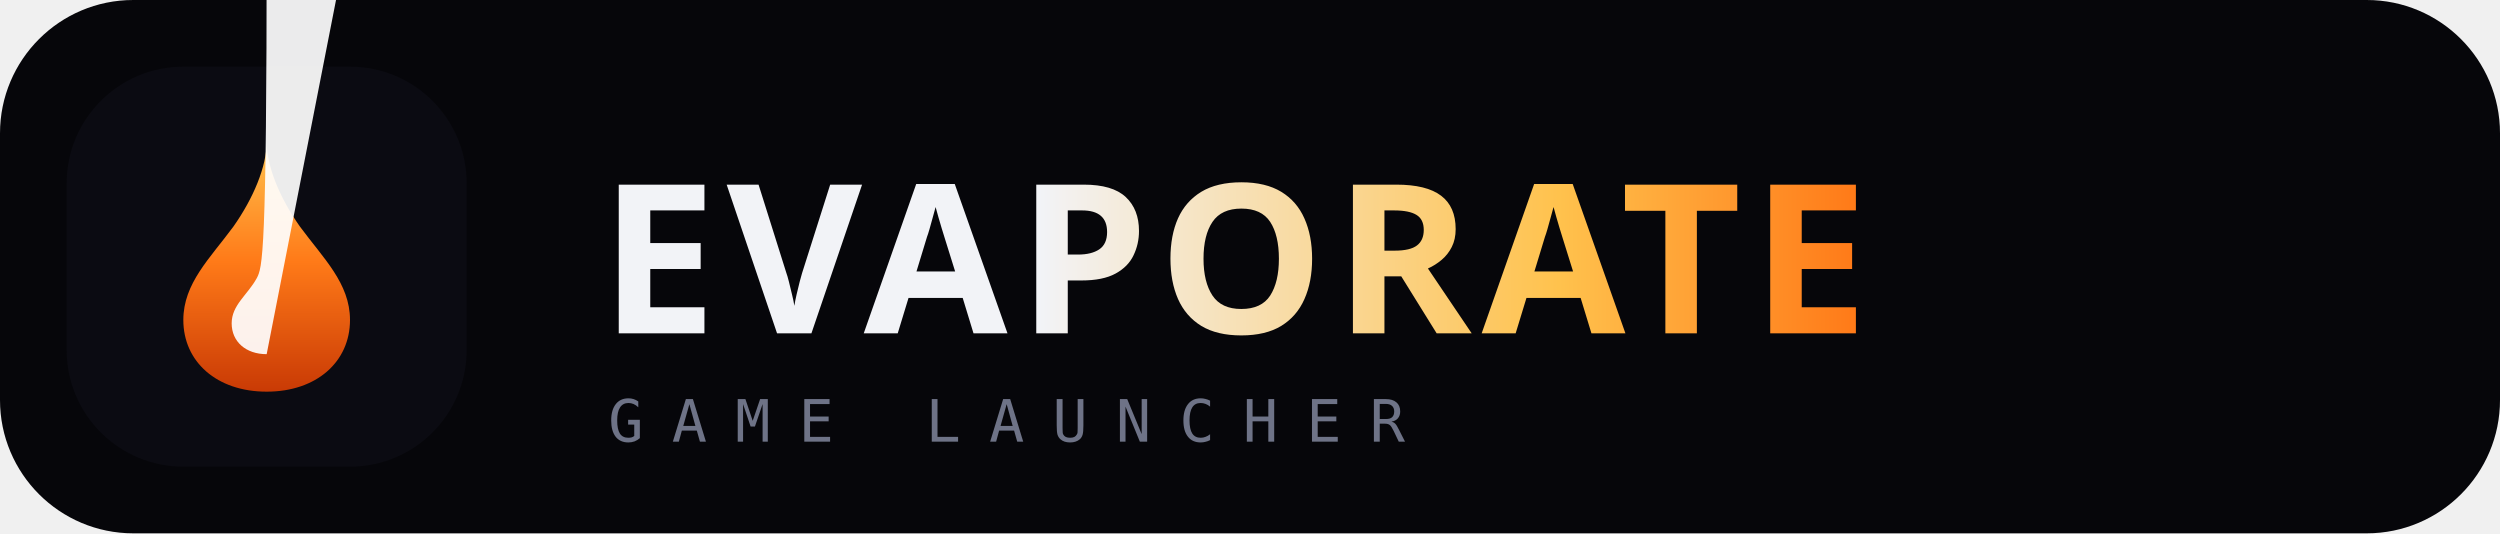
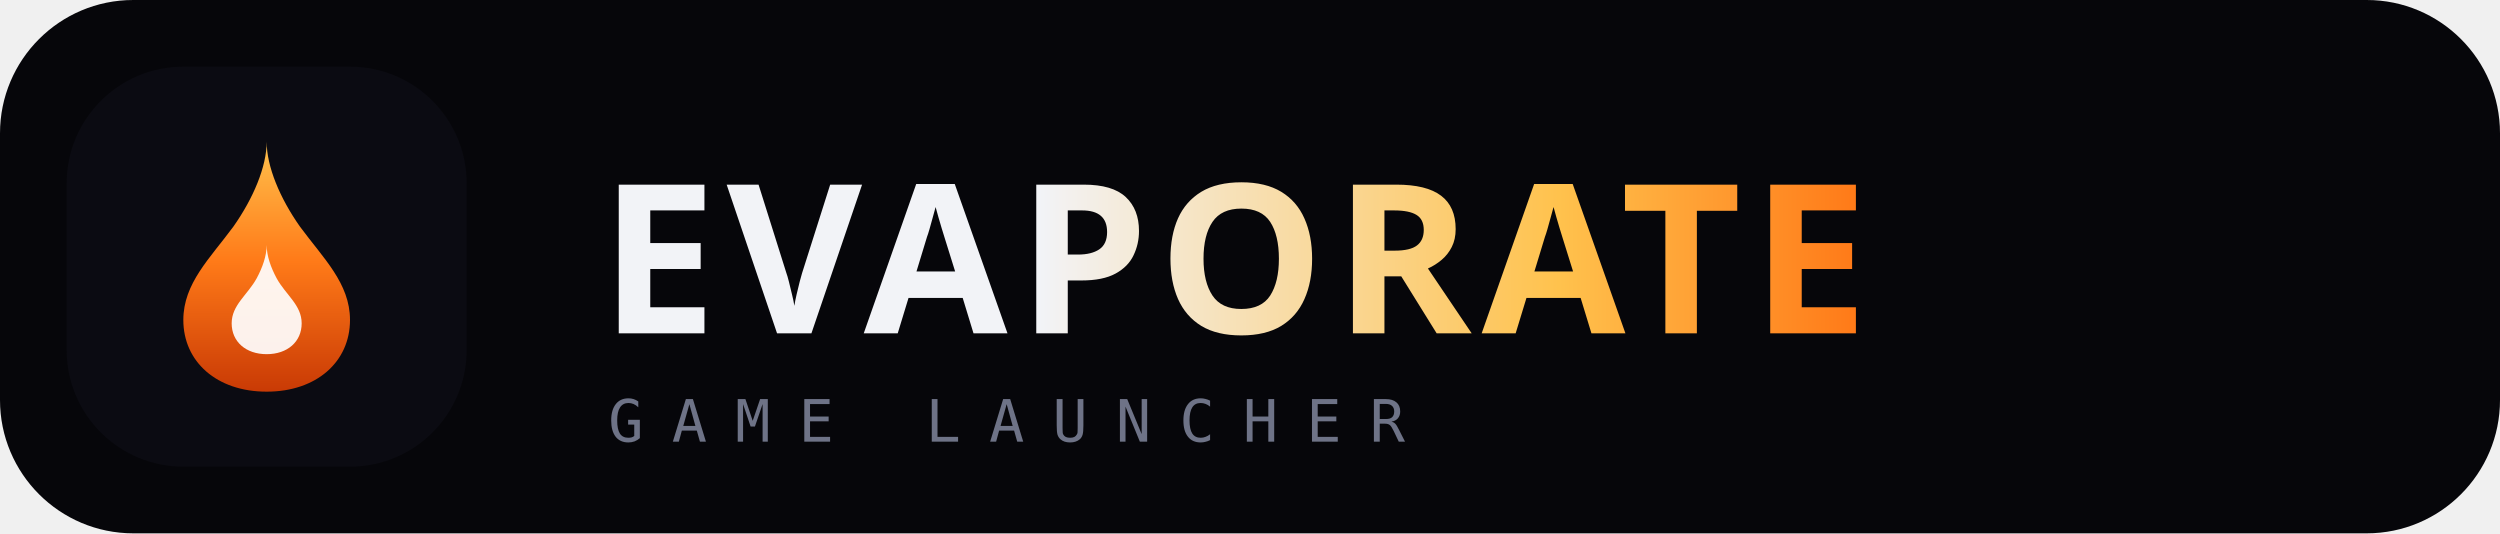
<svg xmlns="http://www.w3.org/2000/svg" viewBox="0 0 300 64" width="300" height="64">
  <rect width="300" height="64" rx="16" fill="#06060A" />
  <defs>
    <linearGradient id="g" x1="0" y1="1" x2="0" y2="0">
      <stop offset="0" stop-color="#C93A05" />
      <stop offset=".52" stop-color="#FF7A18" />
      <stop offset="1" stop-color="#FFC24D" />
    </linearGradient>
    <linearGradient id="gw" x1="0" y1="0" x2="1" y2="0">
      <stop offset=".34" stop-color="#F2F3F7" />
      <stop offset=".76" stop-color="#FFC24D" />
      <stop offset="1" stop-color="#FF7A18" />
    </linearGradient>
  </defs>
  <g transform="translate(8,8)">
    <rect width="48" height="48" rx="14" fill="#0B0B12" />
    <path d="M24 39c-6 0-10-3.6-10-8.6 0-4.4 3.2-7.4 6-11.2C22.4 15.8 24 12 24 9c0 3 1.6 6.8 4 10.2 2.8 3.8 6 6.8 6 11.2 0 5-4 8.6-10 8.6Z" fill="url(#g)" />
-     <path d="M24 34.5c-2.5 0-4.2-1.5-4.2-3.7 0-2.2 1.9-3.4 3-5.4.7-1.3 1.2-2.7 1.2-40 1.3.5 2.7 1.2 4 1.1 2 3 3.2 3 5.4 0 2.2-1.7 3.7-4.2 3.7Z" fill="#fff" fill-opacity=".92" />
+     <path d="M24 34.5c-2.5 0-4.2-1.5-4.2-3.7 0-2.2 1.9-3.4 3-5.4.7-1.3 1.2-2.7 1.2-4 0 1.3.5 2.7 1.2 4 1.1 2 3 3.2 3 5.4 0 2.2-1.7 3.7-4.2 3.7Z" fill="#fff" fill-opacity=".92" />
  </g>
  <text x="72" y="40" fill="url(#gw)" font-family="Unbounded, Onest, system-ui, sans-serif" font-size="25" font-weight="800" letter-spacing="1.2">EVAPORATE</text>
  <text x="73" y="53" fill="#6E7387" font-family="JetBrains Mono, monospace" font-size="7" letter-spacing="3.4">GAME LAUNCHER</text>
</svg>
